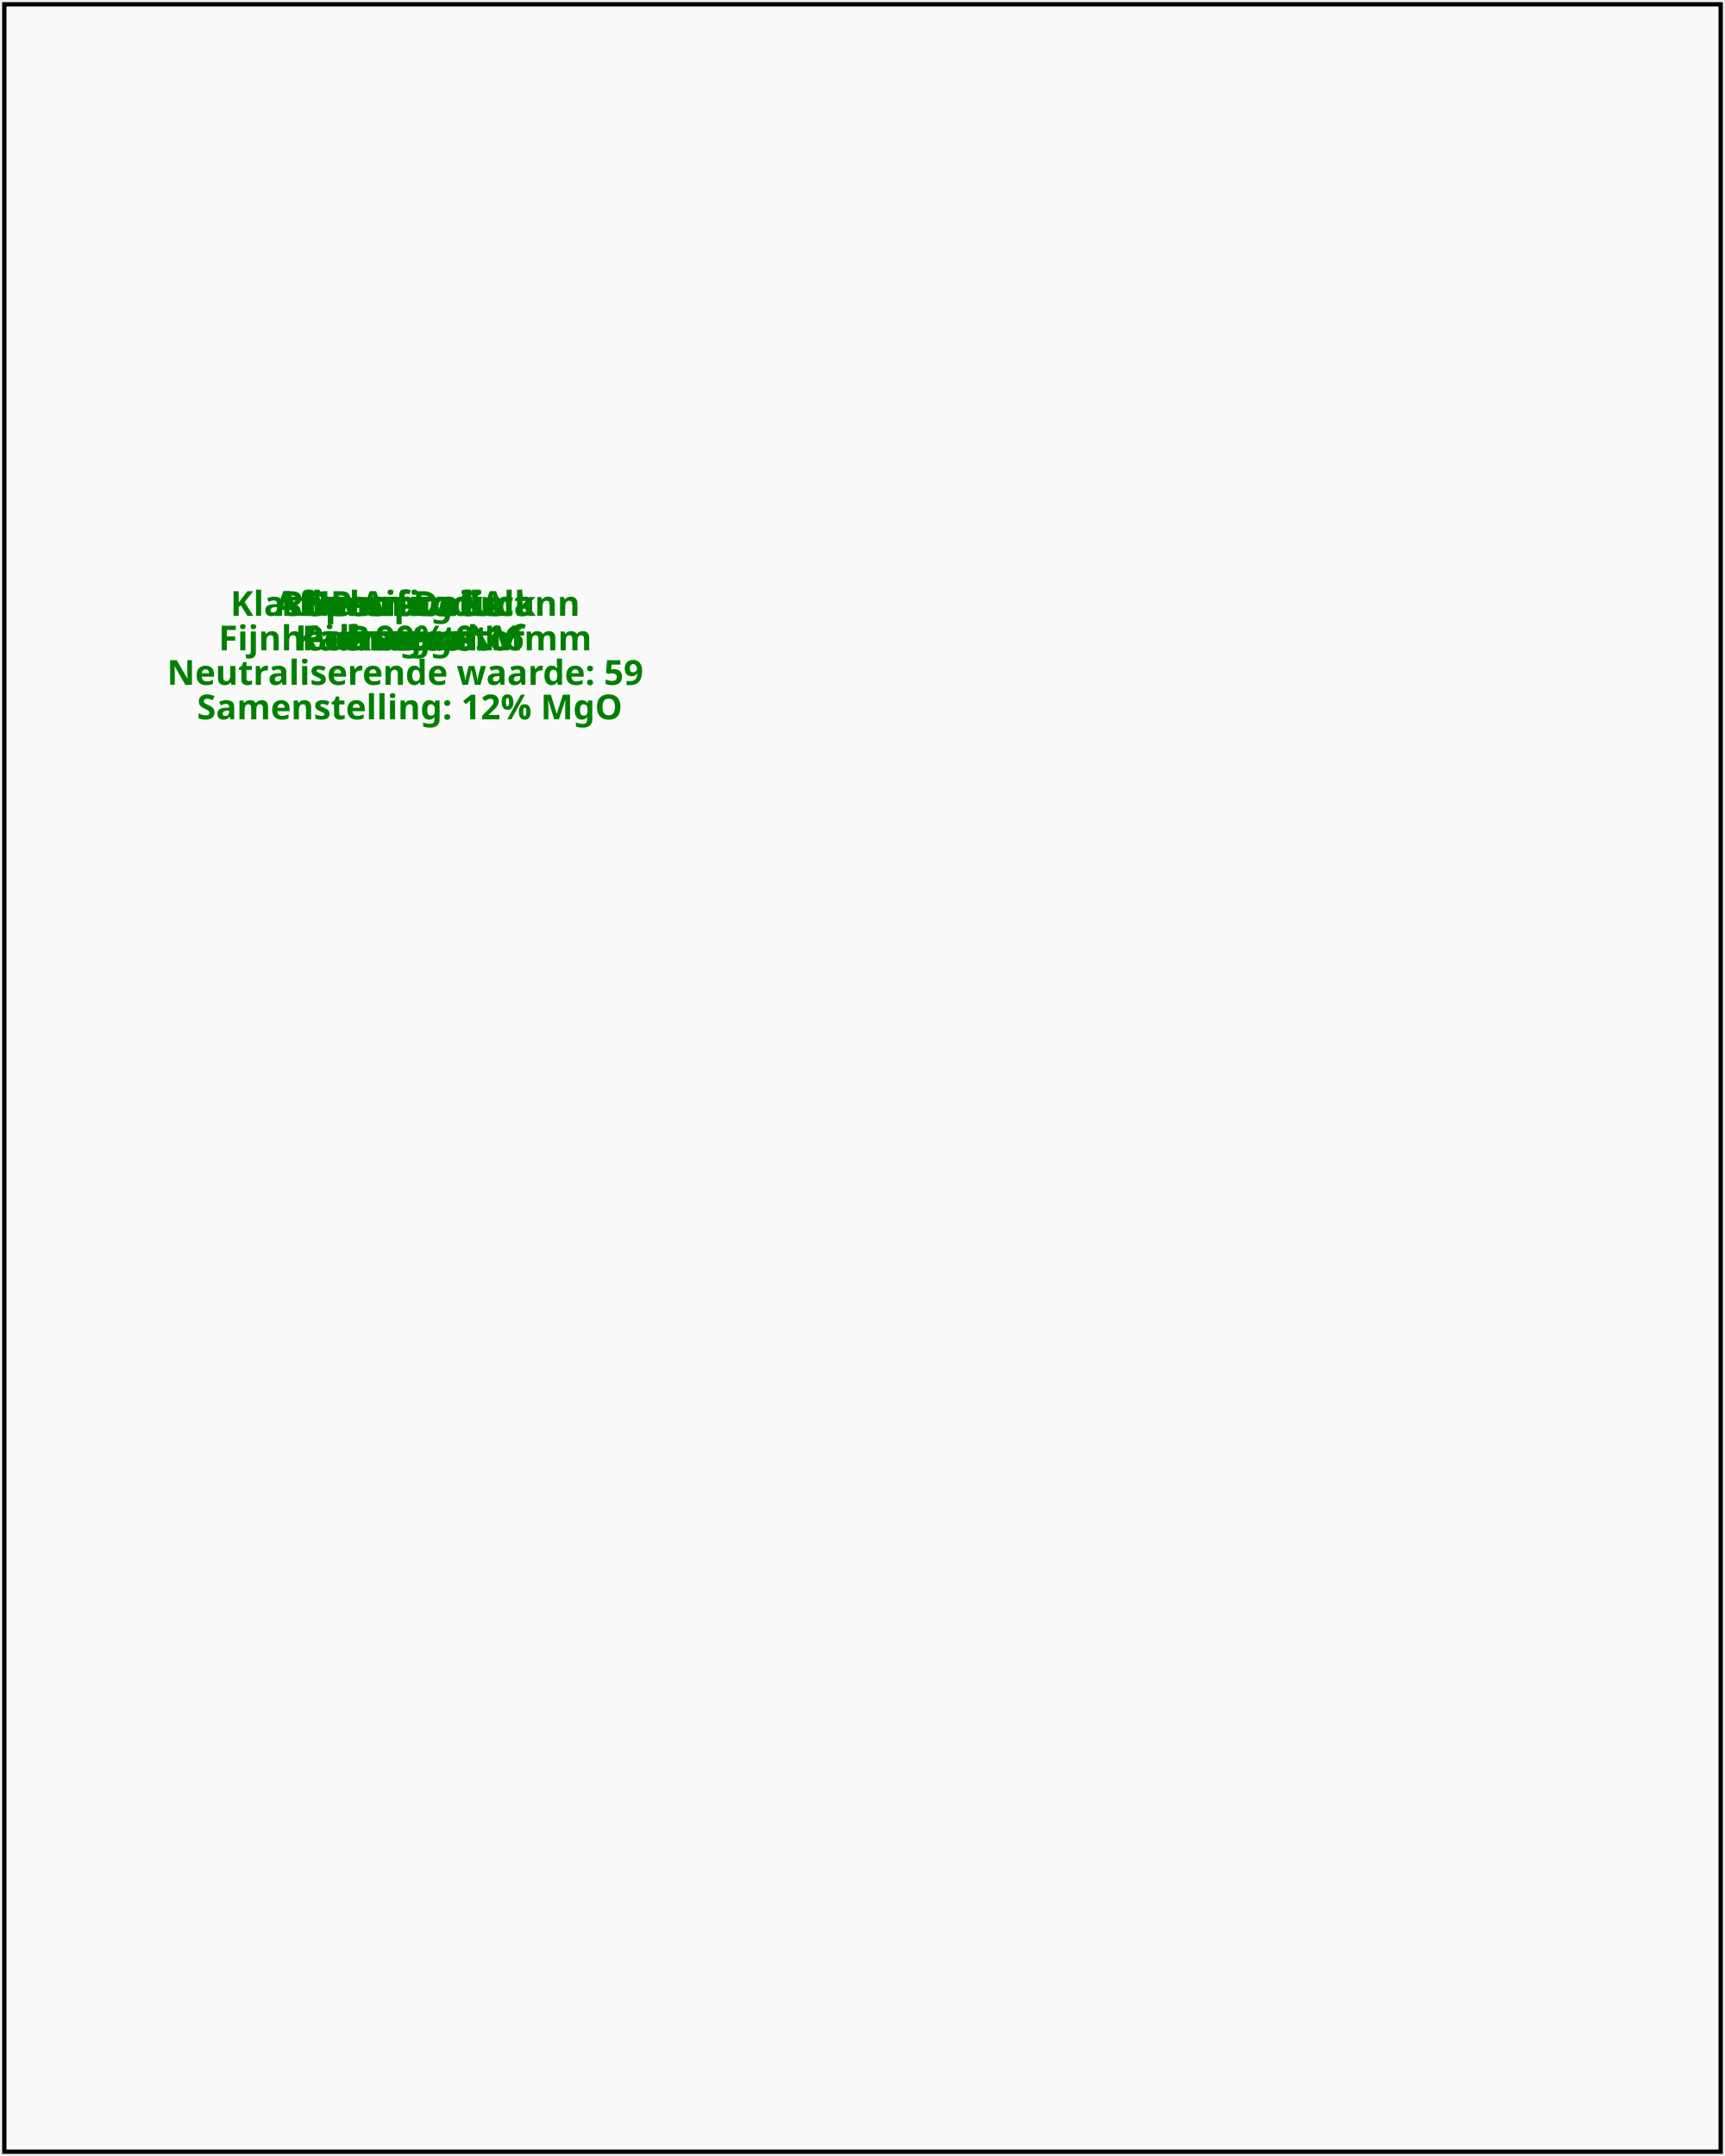
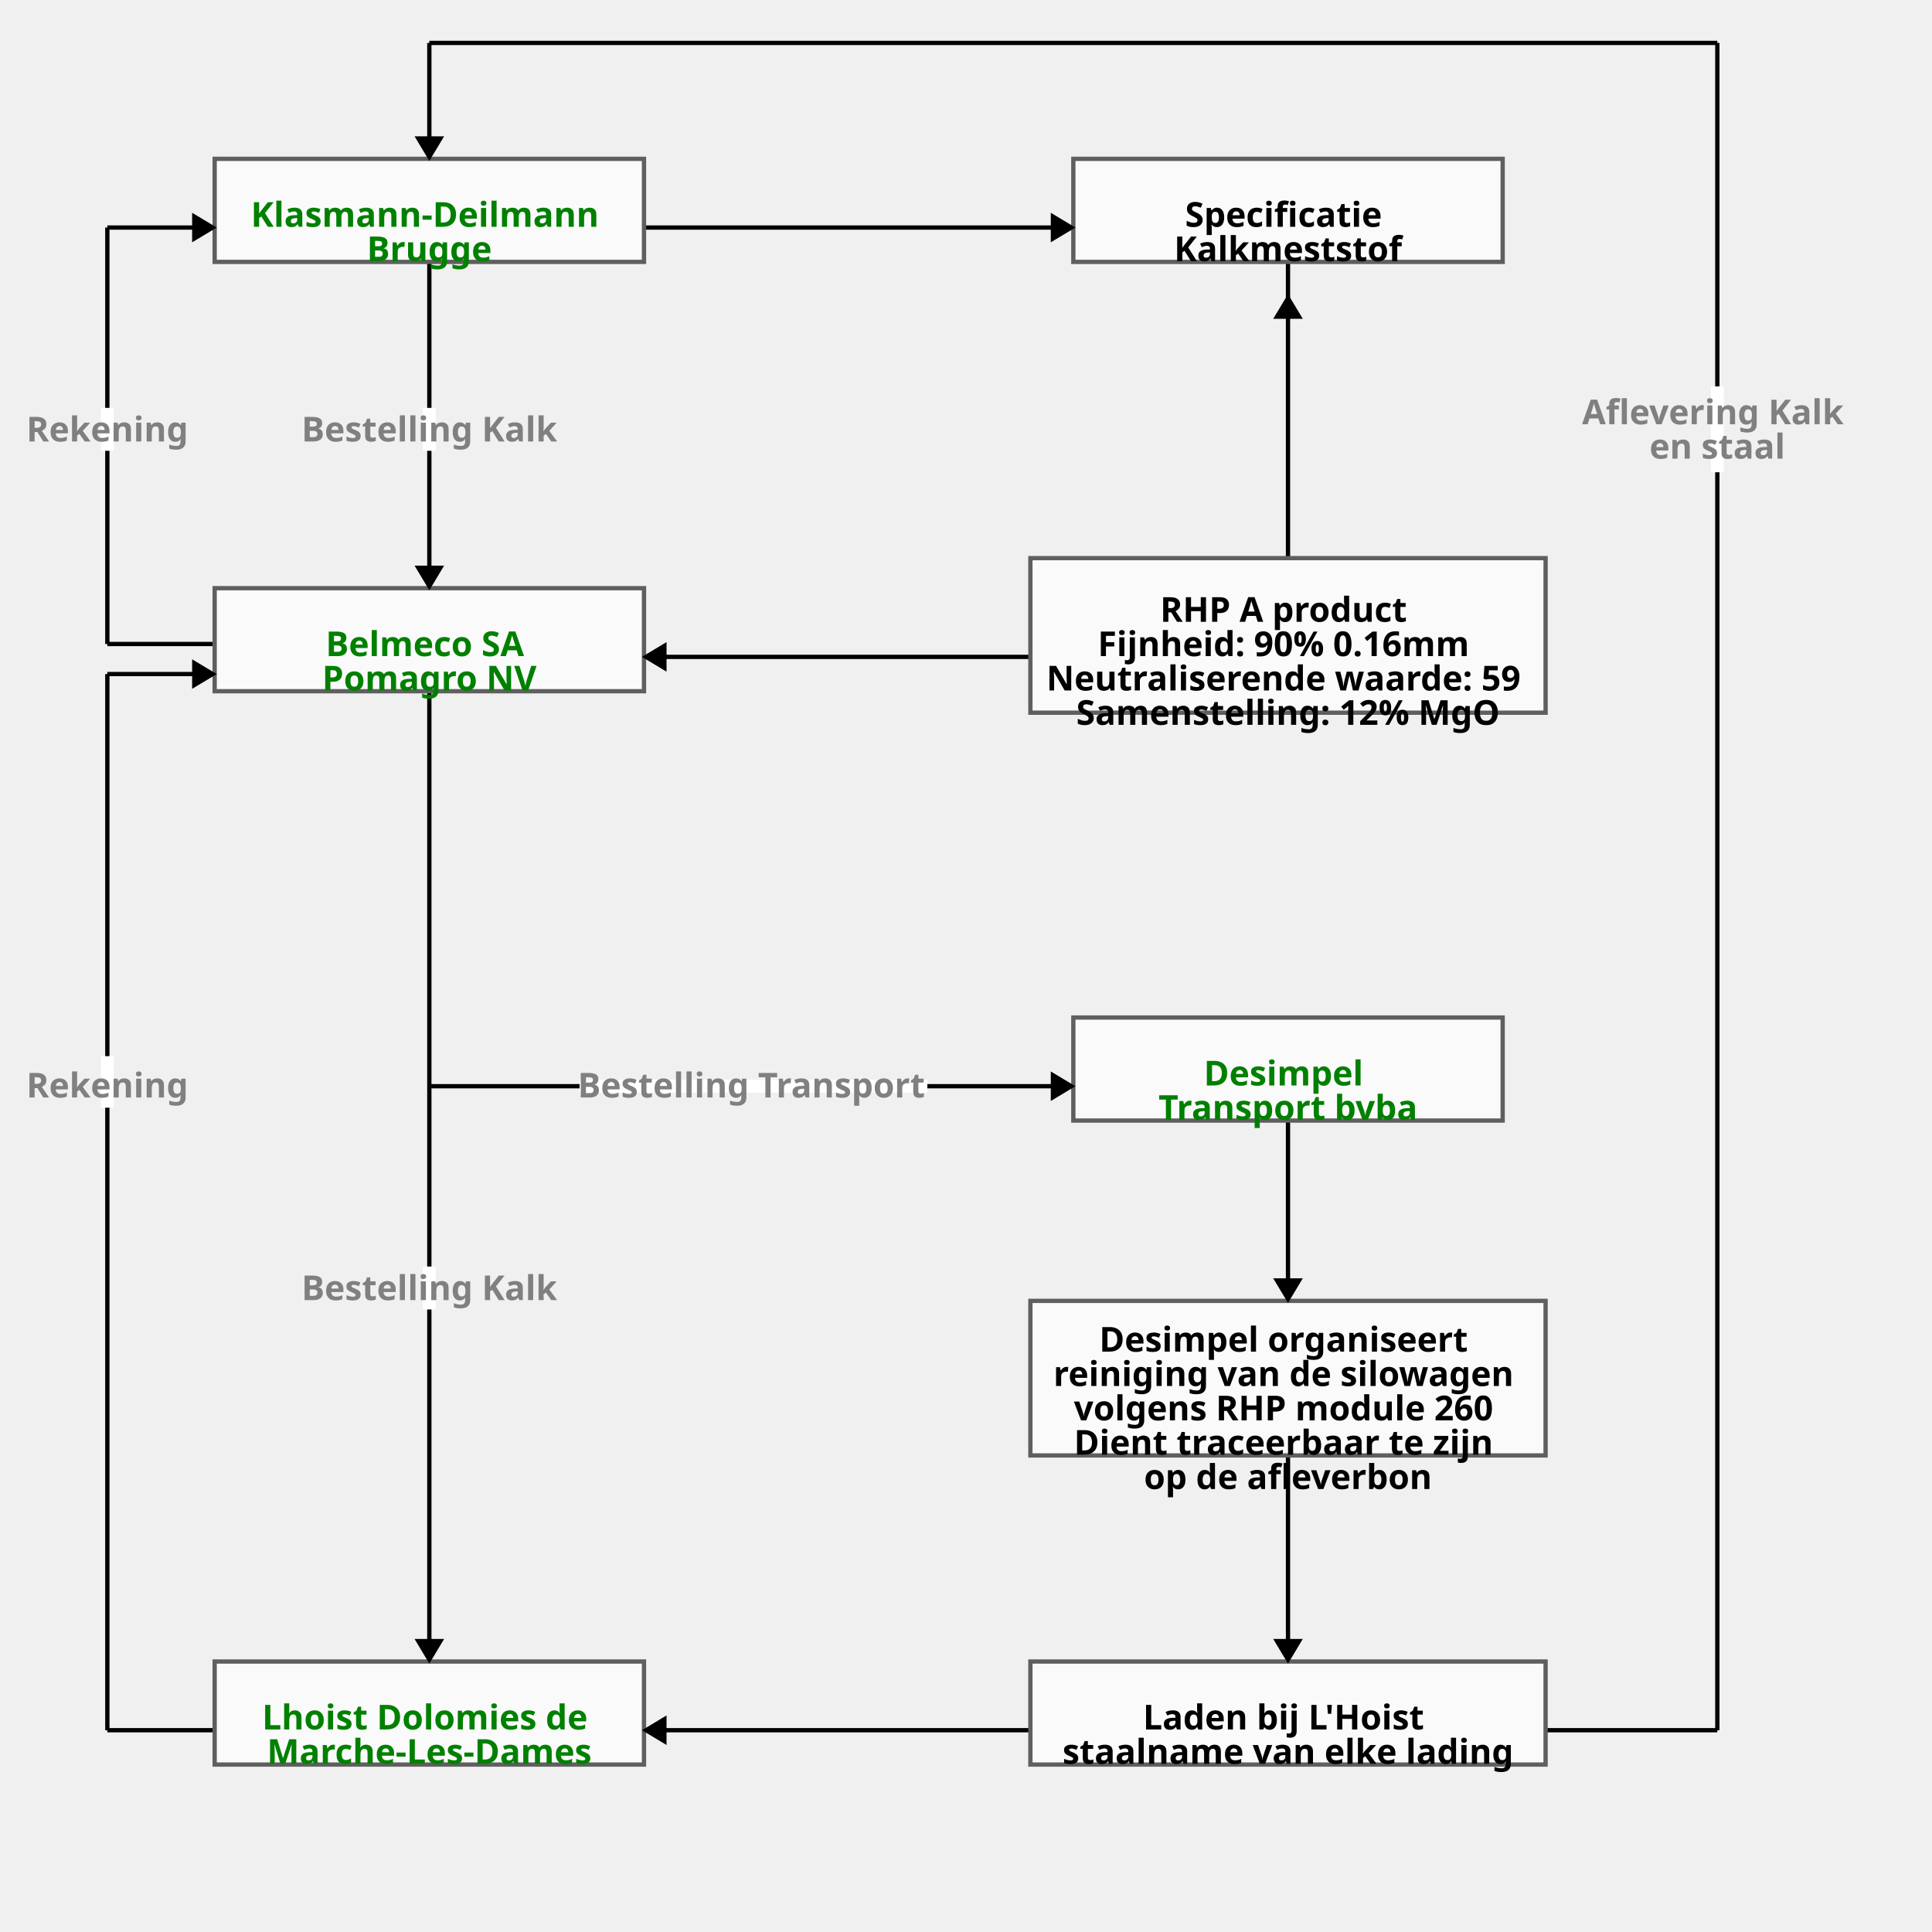
- <svg xmlns="http://www.w3.org/2000/svg" width="400" height="500" viewBox="0 0 400 500">
+ <svg xmlns="http://www.w3.org/2000/svg" width="450" height="450" viewBox="0 0 450 450">
  <style>
- 	.greenText {
-       font: bold 8px sans-serif;
- 	  fill: green;
-     }
+ 		.boxedText {
+ 			font: bold 8px sans-serif;
+ 			fill: black;
+ 		}
+ 		.boxedTextColored {
+ 			font: bold 8px sans-serif;
+ 			fill: green;
+ 		}
+ 		.lineText {
+ 			font: bold 8px sans-serif;
+ 			fill: grey;
+ 		}
+ 		.textBox {
+ 			stroke: #5F5F5F;
+ 			stroke-width: 1;
+ 			fill: #fafafa;
+ 		}
	</style>
-   <rect x="1" y="1" width="398" height="498" fill="#fafafa" stroke="black" stroke-width="1" />
-   <text x="95" y="70" dy="70" class="greenText" dominant-baseline="middle" text-anchor="middle">
-     <tspan dy="0em" x="95">Klasmann-Deilmann</tspan>
-     <tspan dy="1em" x="95">Brugge</tspan>
+   <line x1="25" x2="300" y1="53" y2="53" stroke="black" stroke-width="1" />
+   <line x1="25" x2="100" y1="150" y2="150" stroke="black" stroke-width="1" />
+   <line x1="25" x2="100" y1="157" y2="157" stroke="black" stroke-width="1" />
+   <line x1="100" x2="300" y1="153" y2="153" stroke="black" stroke-width="1" />
+   <line x1="100" x2="300" y1="253" y2="253" stroke="black" stroke-width="1" />
+   <line x1="300" x2="300" y1="253" y2="403" stroke="black" stroke-width="1" />
+   <line x1="300" x2="300" y1="50" y2="150" stroke="black" stroke-width="1" />
+   <line x1="25" x2="25" y1="53" y2="150" stroke="black" stroke-width="1" />
+   <line x1="25" x2="25" y1="157" y2="403" stroke="black" stroke-width="1" />
+   <line x1="25" x2="400" y1="403" y2="403" stroke="black" stroke-width="1" />
+   <line x1="400" x2="400" y1="10" y2="403" stroke="black" stroke-width="1" />
+   <line x1="100" x2="400" y1="10" y2="10" stroke="black" stroke-width="1" />
+   <line x1="100" x2="100" y1="10" y2="403" stroke="black" stroke-width="1" />
+   <rect x="50" y="37" width="100" height="2em" class="textBox" />
+   <rect x="250" y="37" width="100" height="2em" class="textBox" />
+   <rect x="50" y="137" width="100" height="2em" class="textBox" />
+   <rect x="240" y="130" width="120" height="3em" class="textBox" />
+   <rect x="250" y="237" width="100" height="2em" class="textBox" />
+   <rect x="240" y="303" width="120" height="3em" class="textBox" />
+   <rect x="50" y="387" width="100" height="2em" class="textBox" />
+   <rect x="240" y="387" width="120" height="2em" class="textBox" />
+   <polygon points="100,37 97,32 103,32" fill="black" stroke="black" stroke-width="0.5" />
+   <polygon points="100,137 97,132 103,132" fill="black" stroke="black" stroke-width="0.5" />
+   <polygon points="100,387 97,382 103,382" fill="black" stroke="black" stroke-width="0.5" />
+   <polygon points="300,303 297,298 303,298" fill="black" stroke="black" stroke-width="0.5" />
+   <polygon points="300,387 297,382 303,382" fill="black" stroke="black" stroke-width="0.5" />
+   <polygon points="50,53 45,50 45,56" fill="black" stroke="black" stroke-width="0.5" />
+   <polygon points="250,53 245,50 245,56" fill="black" stroke="black" stroke-width="0.5" />
+   <polygon points="50,157 45,154 45,160" fill="black" stroke="black" stroke-width="0.5" />
+   <polygon points="250,253 245,250 245,256" fill="black" stroke="black" stroke-width="0.5" />
+   <polygon points="300,69 297,74 303,74" fill="black" stroke="black" stroke-width="0.5" />
+   <polygon points="150,153 155,150 155,156" fill="black" stroke="black" stroke-width="0.5" />
+   <polygon points="150,403 155,400 155,406" fill="black" stroke="black" stroke-width="0.5" />
+   <text y="50" class="boxedTextColored" dominant-baseline="middle" text-anchor="middle">
+     <tspan x="100" dy="0em">Klasmann-Deilmann</tspan>
+     <tspan x="100" dy="1em">Brugge</tspan>
  </text>
-   <text x="95" y="70" dy="70" class="greenText" dominant-baseline="middle" text-anchor="middle">
-     <tspan dy="0em" x="95">Specificatie</tspan>
-     <tspan dy="1em" x="95">Kalkmeststof</tspan>
+   <text y="50" class="boxedText" dominant-baseline="middle" text-anchor="middle">
+     <tspan x="300" dy="0em">Specificatie</tspan>
+     <tspan x="300" dy="1em">Kalkmeststof</tspan>
  </text>
-   <text x="95" y="70" dy="70" class="greenText" dominant-baseline="middle" text-anchor="middle">
-     <tspan dy="0em" x="95">Aflevering kalk</tspan>
-     <tspan dy="1em" x="95">en staal</tspan>
+   <text y="150" class="boxedTextColored" dominant-baseline="middle" text-anchor="middle">
+     <tspan x="100" dy="0em">Belmeco SA</tspan>
+     <tspan x="100" dy="1em">Pomagro NV</tspan>
  </text>
-   <text x="95" y="70" dy="70" class="greenText" dominant-baseline="middle" text-anchor="middle">
-     <tspan dy="0em" x="95">Belmeco SA</tspan>
-     <tspan dy="1em" x="95">Pomagro NV</tspan>
+   <text y="150" class="boxedText" dominant-baseline="middle" text-anchor="middle">
+     <tspan x="300" dy="-1em">RHP A product</tspan>
+     <tspan x="300" dy="1em">Fijnheid: 90% 0.16mm</tspan>
+     <tspan x="300" dy="1em">Neutraliserende waarde: 59</tspan>
+     <tspan x="300" dy="1em">Samenstelling: 12% MgO</tspan>
  </text>
-   <text x="95" y="70" dy="70" class="greenText" dominant-baseline="middle" text-anchor="middle">
-     <tspan dy="0em" x="95">Specificatie</tspan>
-     <tspan dy="1em" x="95">Kalkmeststof</tspan>
+   <text y="250" class="boxedTextColored" dominant-baseline="middle" text-anchor="middle">
+     <tspan x="300" dy="0em">Desimpel</tspan>
+     <tspan x="300" dy="1em">Transport bvba</tspan>
  </text>
-   <text x="95" y="70" dy="70" class="greenText" dominant-baseline="middle" text-anchor="middle">
-     <tspan dy="0em" x="95">RHP A product</tspan>
-     <tspan dy="1em" x="95">Fijnheid: 90% 0.16mm</tspan>
-     <tspan dy="1em" x="95">Neutraliserende waarde: 59</tspan>
-     <tspan dy="1em" x="95">Samenstelling: 12% MgO</tspan>
+   <text y="300" class="boxedText" dominant-baseline="middle" text-anchor="middle">
+     <tspan x="300" dy="1.5em">Desimpel organiseert</tspan>
+     <tspan x="300" dy="1em">reiniging van de silowagen</tspan>
+     <tspan x="300" dy="1em">volgens RHP module 260</tspan>
+     <tspan x="300" dy="1em">Dient traceerbaar te zijn</tspan>
+     <tspan x="300" dy="1em">op de afleverbon</tspan>
+   </text>
+   <text y="400" class="boxedText" dominant-baseline="middle" text-anchor="middle">
+     <tspan x="300" dy="0em">Laden bij L'Hoist</tspan>
+     <tspan x="300" dy="1em">staalname van elke lading</tspan>
+   </text>
+   <text y="400" class="boxedTextColored" dominant-baseline="middle" text-anchor="middle">
+     <tspan x="100" dy="0em">Lhoist Dolomies de</tspan>
+     <tspan x="100" dy="1em">Marche-Les-Dames</tspan>
+   </text>
+   <line x1="25" x2="25" y1="95" y2="105" stroke="white" stroke-width="3" />
+   <line x1="100" x2="100" y1="95" y2="105" stroke="white" stroke-width="3" />
+   <line x1="400" x2="400" y1="90" y2="110" stroke="white" stroke-width="3" />
+   <line x1="25" x2="25" y1="246" y2="258" stroke="white" stroke-width="3" />
+   <line x1="135" x2="216" y1="253" y2="253" stroke="white" stroke-width="3" />
+   <line x1="100" x2="100" y1="295" y2="305" stroke="white" stroke-width="3" />
+   <text y="100" class="lineText" dominant-baseline="middle" text-anchor="middle">
+     <tspan x="25" dy="0em">Rekening</tspan>
+   </text>
+   <text y="100" class="lineText" dominant-baseline="middle" text-anchor="middle">
+     <tspan x="100" dy="0em">Bestelling Kalk</tspan>
+   </text>
+   <text y="100" class="lineText" dominant-baseline="middle" text-anchor="middle">
+     <tspan x="400" dy="-0.5em">Aflevering Kalk</tspan>
+     <tspan x="400" dy="1em">en staal</tspan>
+   </text>
+   <text y="250" class="lineText" dominant-baseline="middle" text-anchor="middle">
+     <tspan x="25" dy="0.35em">Rekening</tspan>
+   </text>
+   <text y="250" class="lineText" dominant-baseline="middle" text-anchor="middle">
+     <tspan x="175" dy="0.35em">Bestelling Transport</tspan>
+   </text>
+   <text y="300" class="lineText" dominant-baseline="middle" text-anchor="middle">
+     <tspan x="100" dy="0em">Bestelling Kalk</tspan>
  </text>
</svg>
